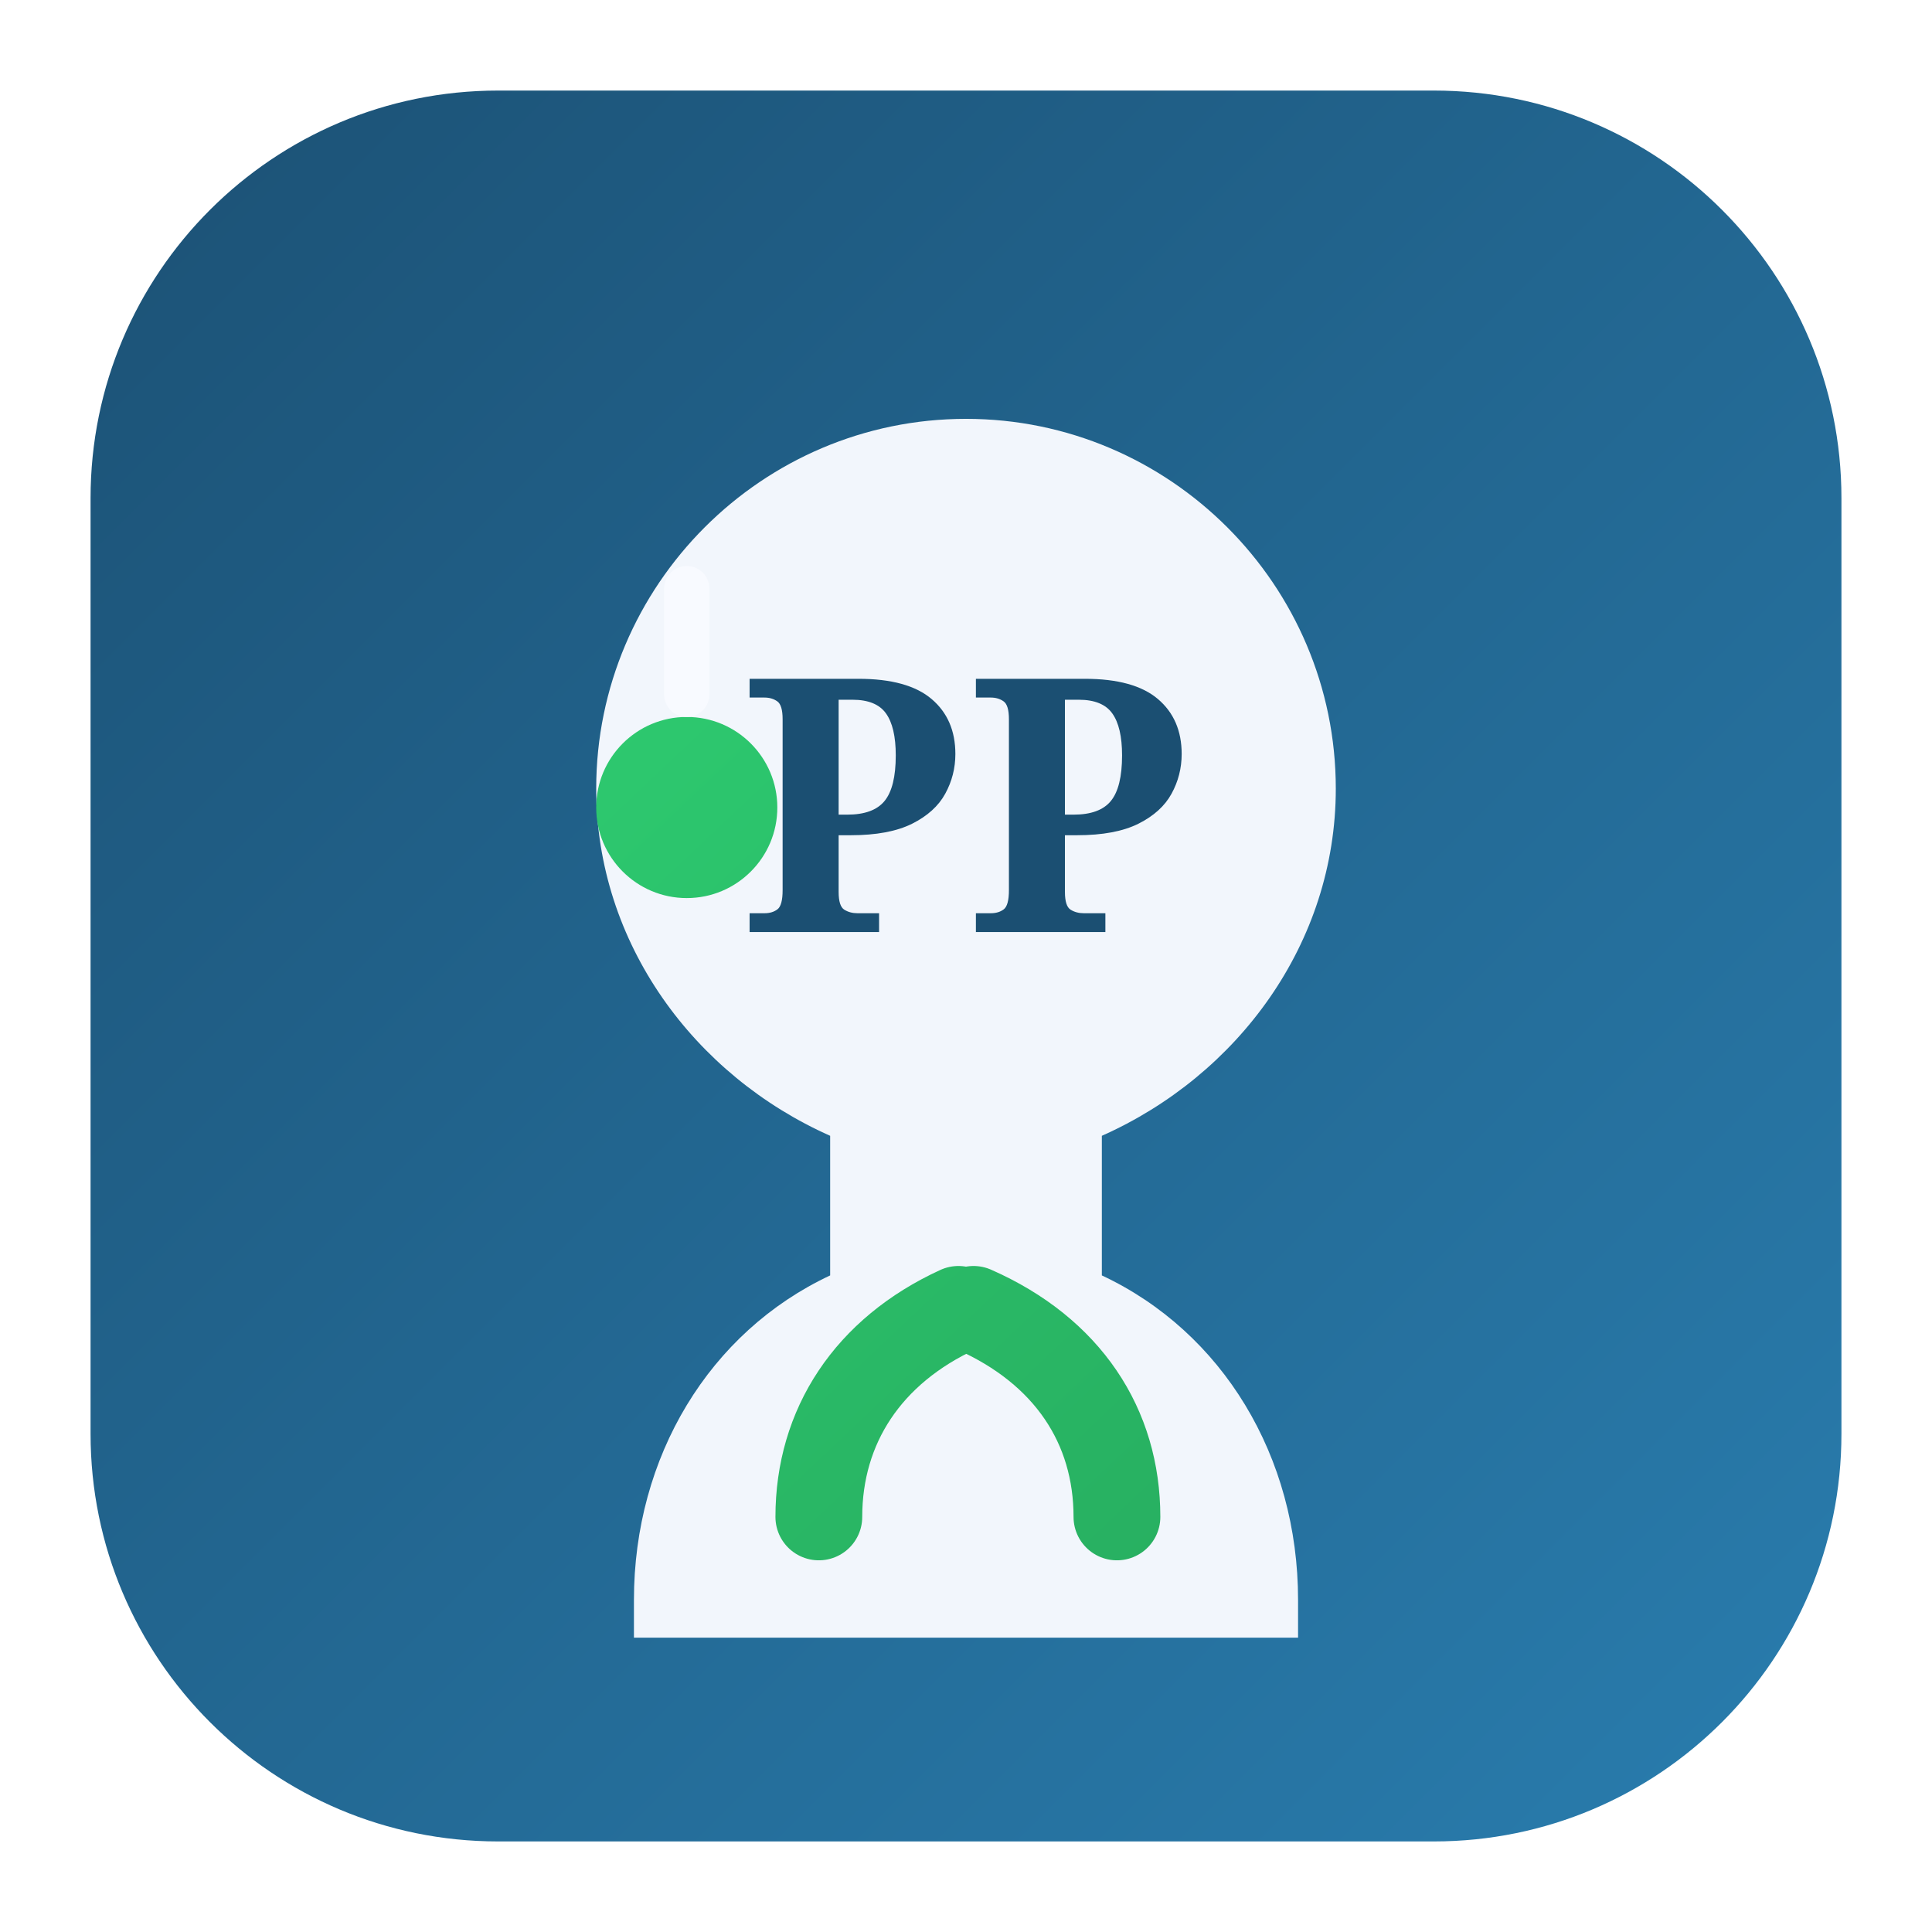
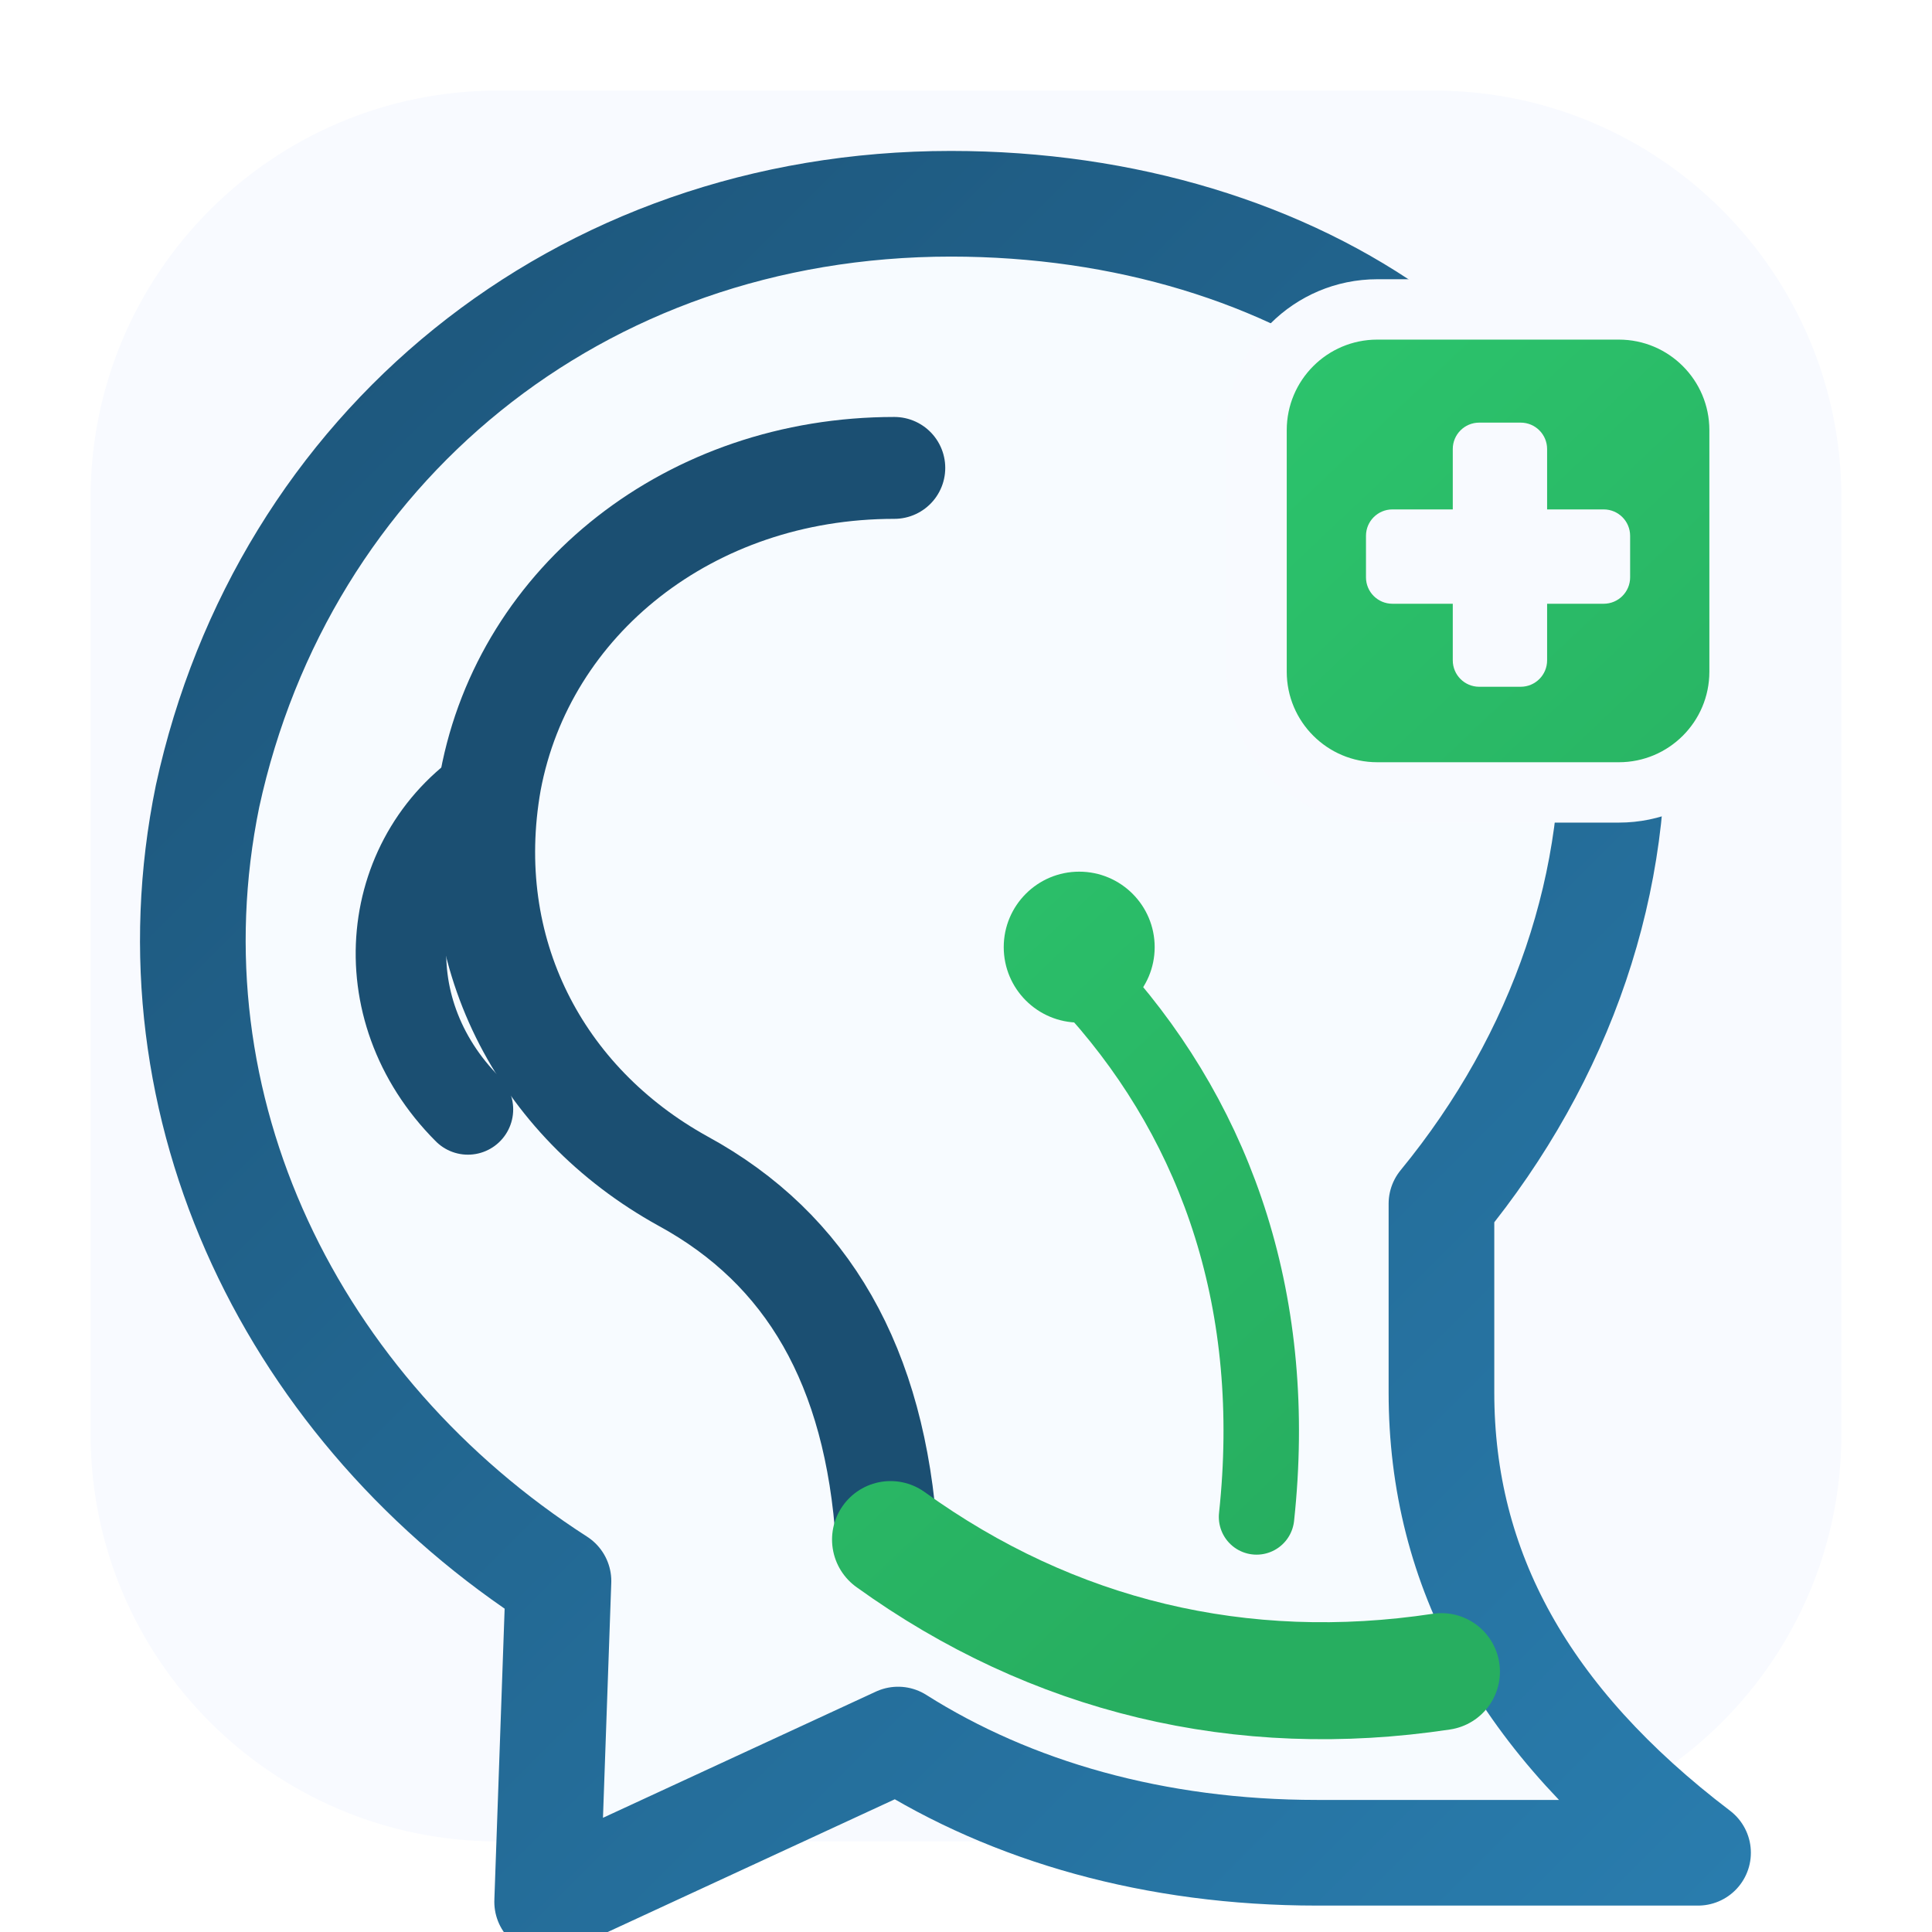
<svg xmlns="http://www.w3.org/2000/svg" width="512" height="512" viewBox="0 0 512 512" fill="none" role="img" aria-labelledby="title desc">
  <defs>
    <linearGradient id="g1" x1="0" y1="0" x2="512" y2="512" gradientUnits="userSpaceOnUse">
      <stop offset="0" stop-color="#1B4F72" />
      <stop offset="1" stop-color="#2A7FB1" />
    </linearGradient>
    <linearGradient id="g2" x1="145" y1="151" x2="367" y2="386" gradientUnits="userSpaceOnUse">
      <stop offset="0" stop-color="#2ECC71" />
      <stop offset="1" stop-color="#27AE60" />
    </linearGradient>
  </defs>
-   <rect x="24" y="24" width="464" height="464" rx="108" fill="url(#g1)" />
-   <path d="M256 111C202 111 158 155 158 209C158 250 184 285 220 301V338C188 353 168 386 168 424V434H344V424C344 386 324 353 292 338V301C328 285 354 250 354 209C354 155 310 111 256 111Z" fill="#F8FAFF" fill-opacity="0.97" />
-   <path d="M254 347C230 358 217 378 217 402" stroke="url(#g2)" stroke-width="23" stroke-linecap="round" />
-   <path d="M258 347C283 358 296 378 296 402" stroke="url(#g2)" stroke-width="23" stroke-linecap="round" />
-   <circle cx="182" cy="214" r="24" fill="url(#g2)" />
-   <path d="M182 184V156" stroke="#F8FAFF" stroke-width="12" stroke-linecap="round" />
-   <text x="256" y="247" text-anchor="middle" font-family="Playfair Display, Georgia, serif" font-size="94" font-weight="700" fill="#1B4F72">PP</text>
+   <rect x="24" y="24" width="464" height="464" rx="108" fill="#F8FAFF" />
+   <path d="M252 54C153 54 75 119 55 211C38 294 78 374 148 419L145 504L238 461C268 480 306 491 349 491H450C404 456 382 416 382 369V319C414 280 430 233 427 186C421 106 344 54 252 54Z" fill="#F7FBFF" stroke="url(#g1)" stroke-width="28" stroke-linejoin="round" />
+   <path d="M237 124C183 124 139 159 130 207C122 252 143 292 181 313C214 331 232 362 235 408" stroke="#1B4F72" stroke-width="27" stroke-linecap="round" stroke-linejoin="round" />
+   <path d="M131 208C102 226 97 267 124 294" stroke="#1B4F72" stroke-width="24" stroke-linecap="round" />
+   <path d="M236 408C279 439 329 451 382 443" stroke="url(#g2)" stroke-width="31" stroke-linecap="round" />
+   <path d="M291 263C323 299 339 346 333 402" stroke="url(#g2)" stroke-width="20" stroke-linecap="round" />
+   <circle cx="286" cy="251" r="20" fill="url(#g2)" />
+   <rect x="333" y="82" width="128" height="128" rx="32" fill="url(#g2)" stroke="#F8FAFF" stroke-width="16" />
+   <rect x="385" y="112" width="25" height="70" rx="7" fill="#F8FAFF" />
+   <rect x="362" y="135" width="70" height="25" rx="7" fill="#F8FAFF" />
</svg>
